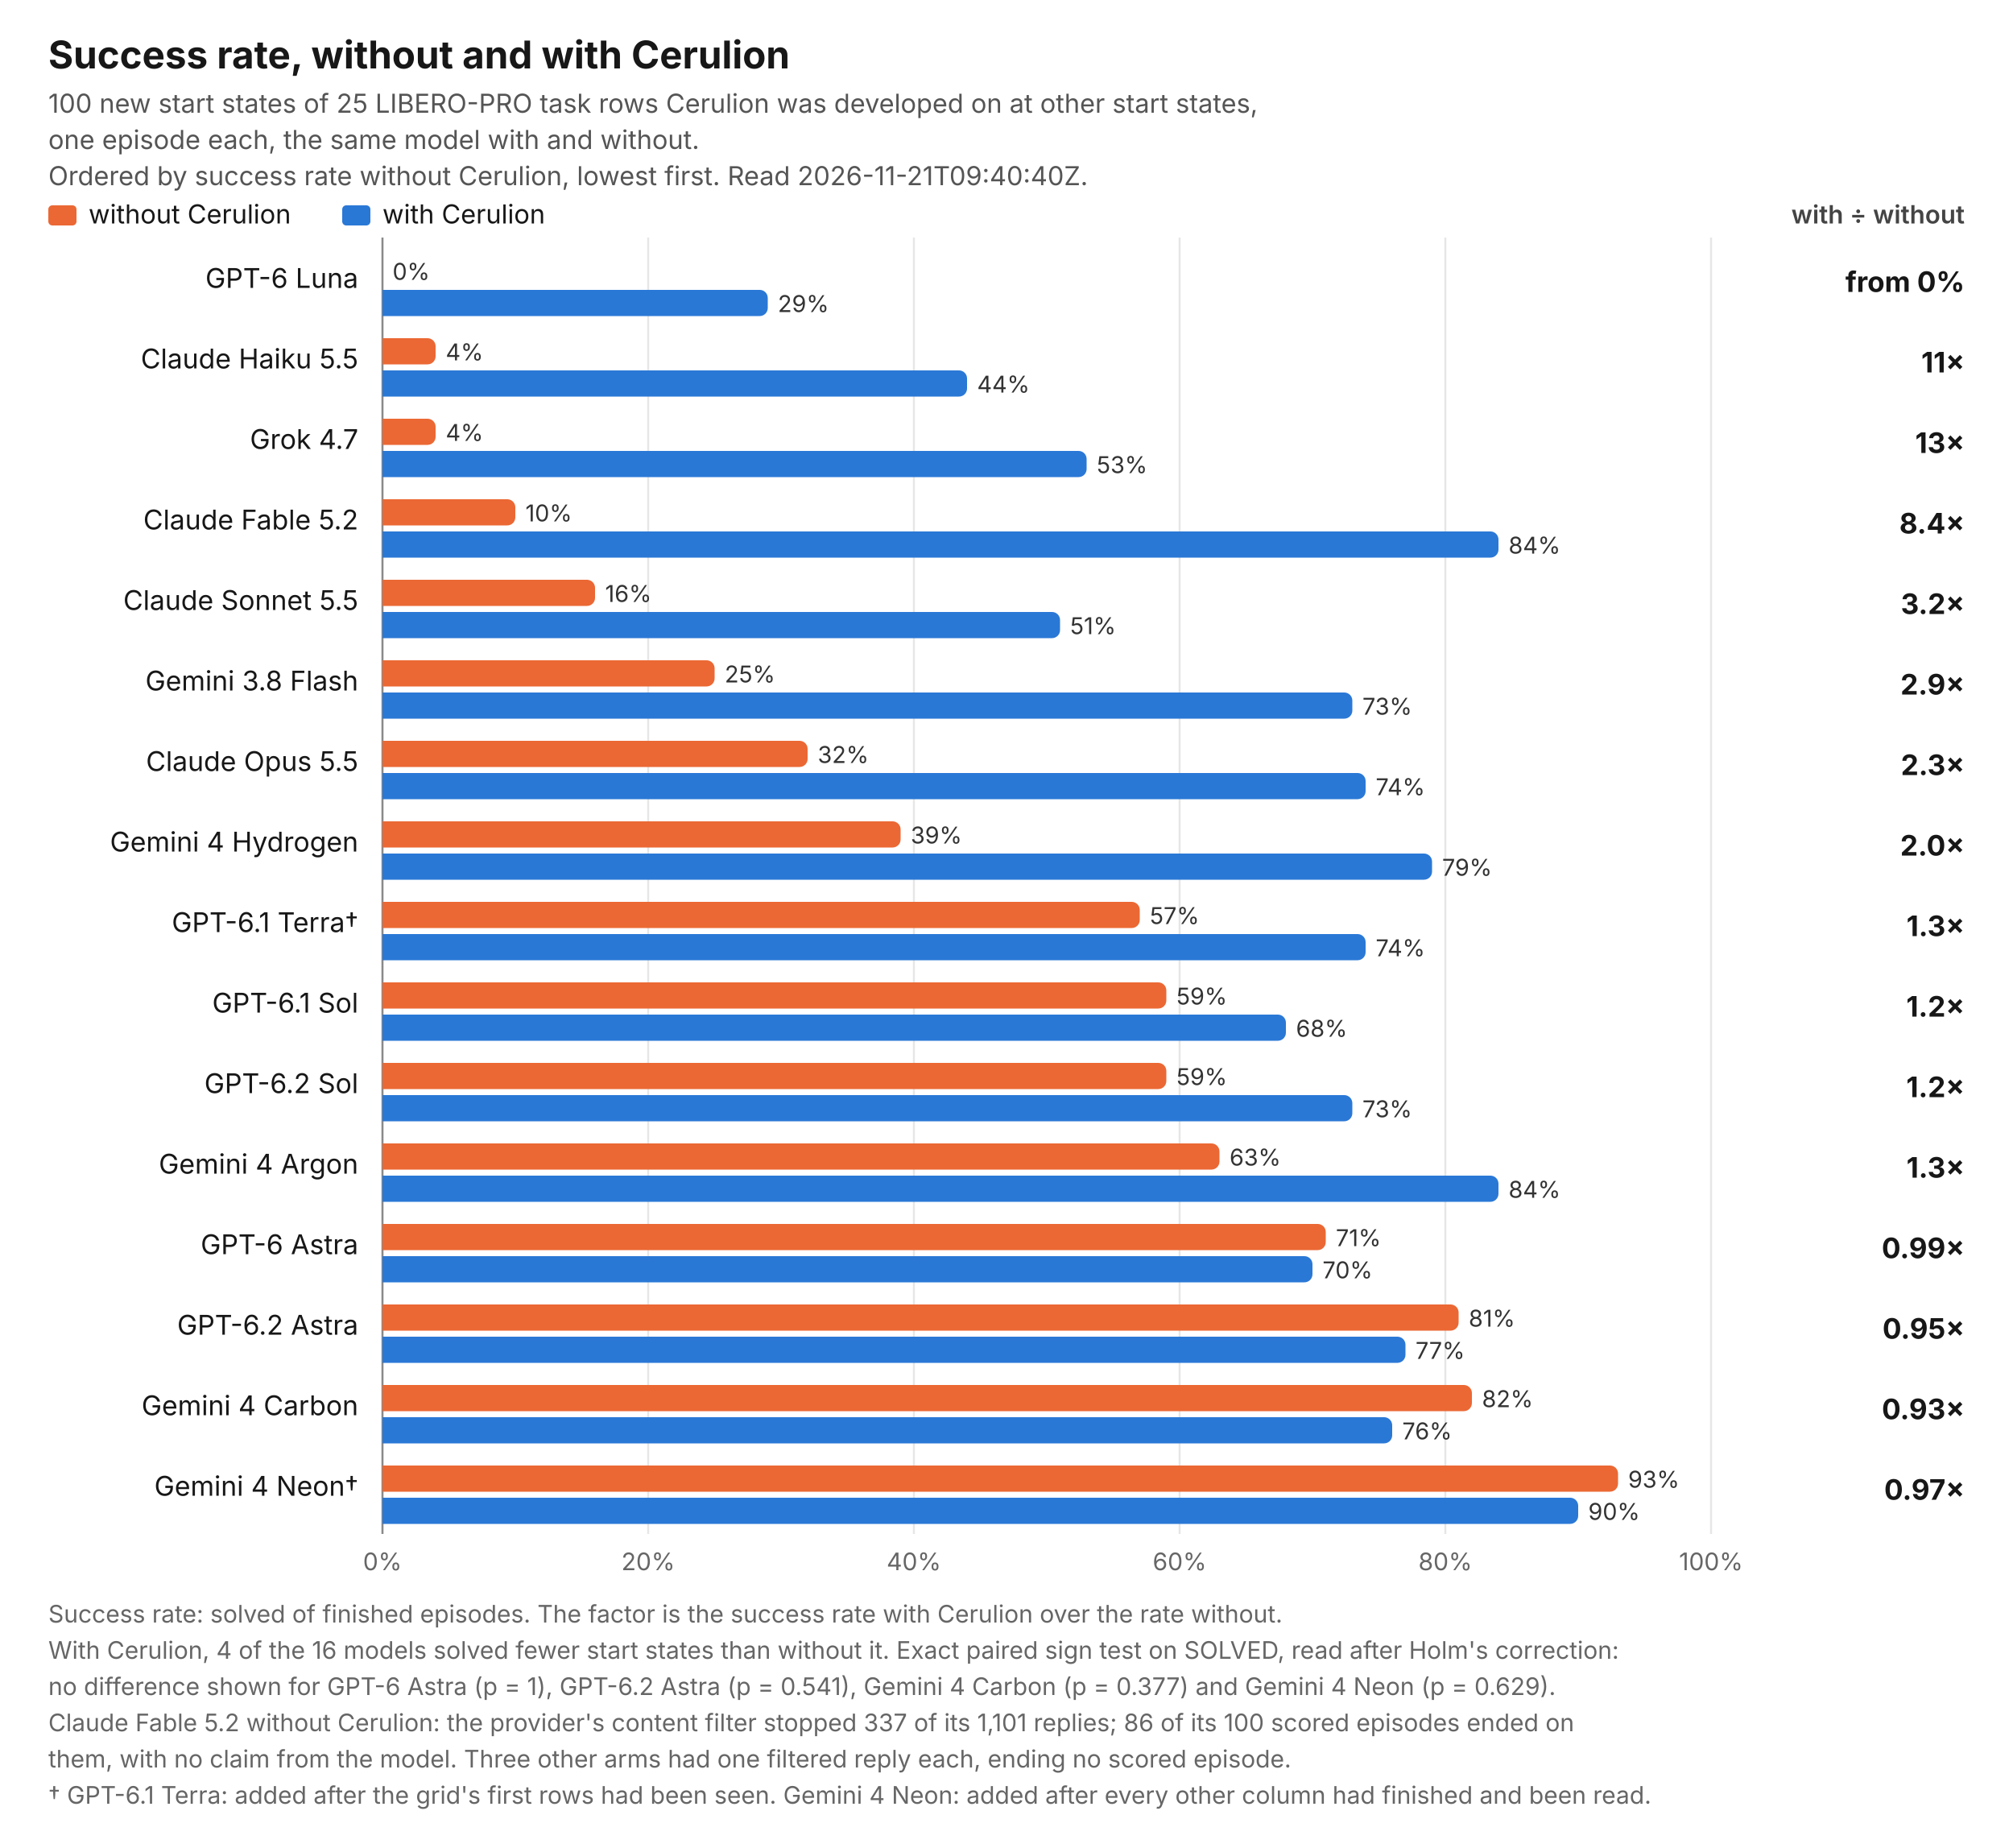
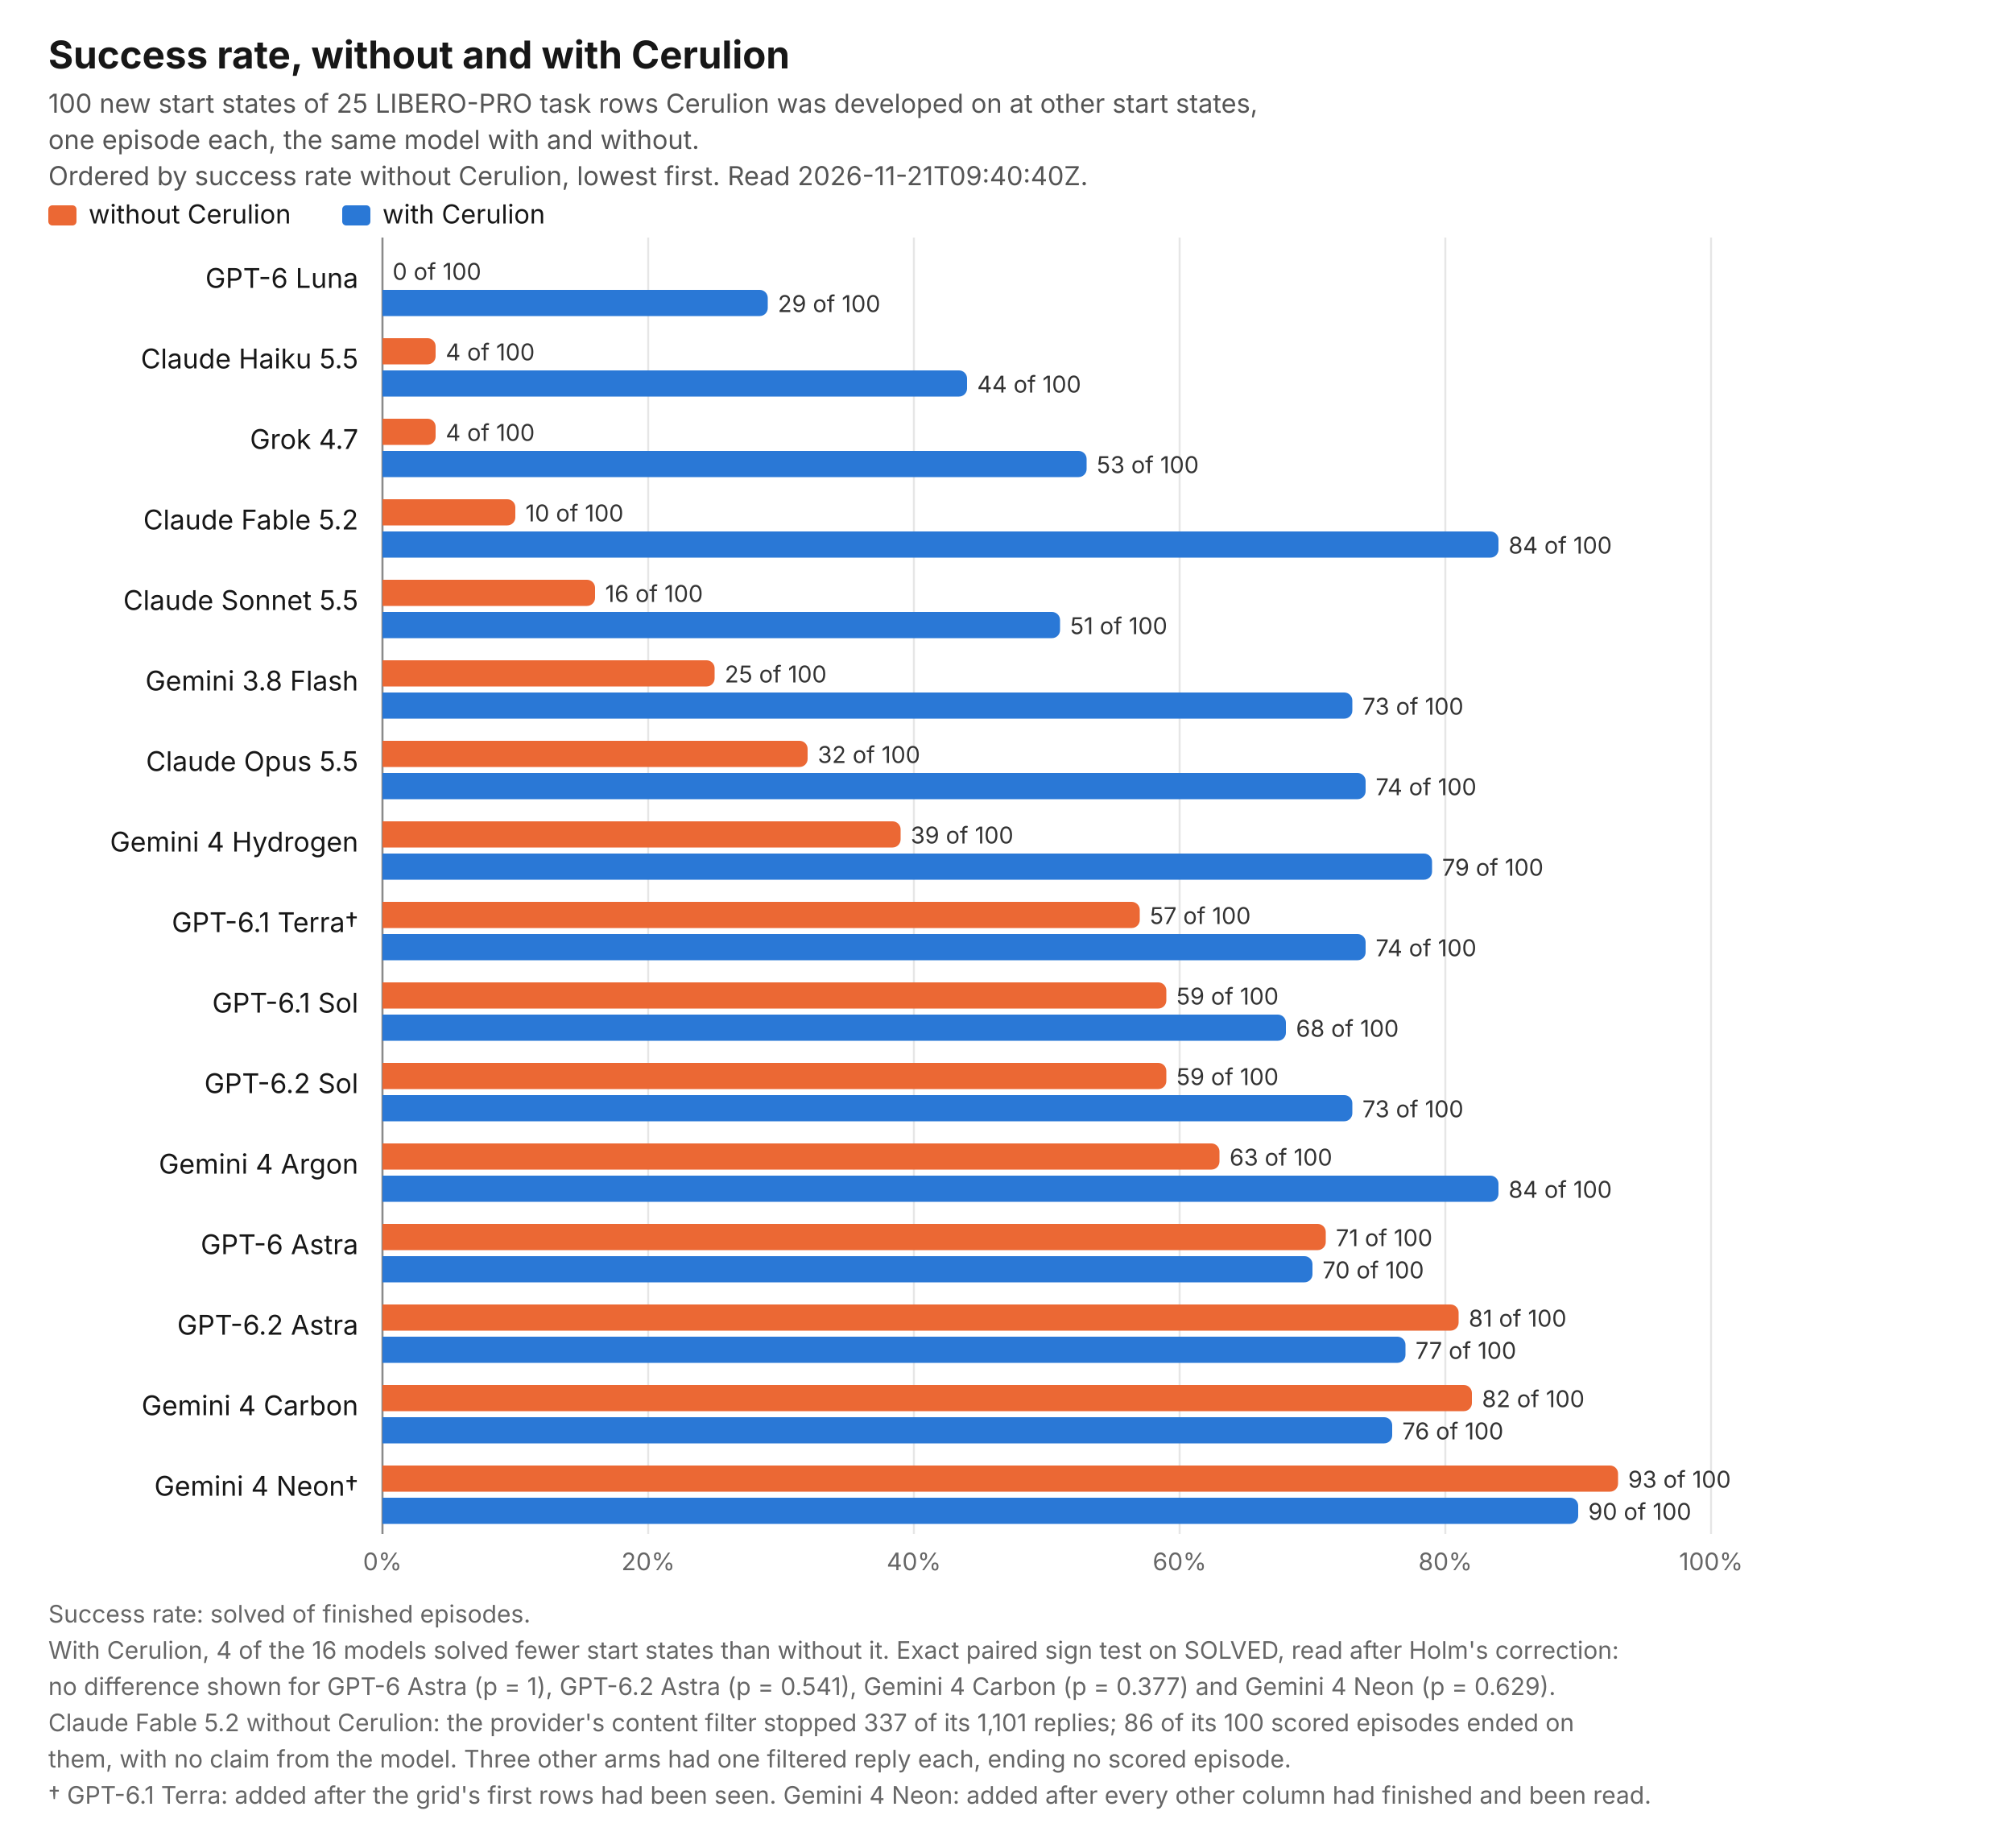
<svg xmlns="http://www.w3.org/2000/svg" viewBox="0 0 1000 918" font-family="system-ui,-apple-system,Segoe UI,sans-serif" role="img" aria-label="Success rate, without and with Cerulion">
  <rect width="1000" height="918" fill="#fff" />
  <text x="24" y="34" font-size="19" font-weight="650" fill="#171717">Success rate, without and with Cerulion</text>
  <text x="24" y="56" font-size="13" fill="#555">100 new start states of 25 LIBERO-PRO task rows Cerulion was developed on at other start states,</text>
  <text x="24" y="74" font-size="13" fill="#555">one episode each, the same model with and without.</text>
  <text x="24" y="92" font-size="13" fill="#555">Ordered by success rate without Cerulion, lowest first. Read 2026-11-21T09:40:40Z.</text>
  <rect x="24" y="102" width="14" height="10" rx="2" fill="#eb6834" />
  <text x="44" y="111" font-size="13" fill="#171717">without Cerulion</text>
  <rect x="170" y="102" width="14" height="10" rx="2" fill="#2a78d6" />
  <text x="190" y="111" font-size="13" fill="#171717">with Cerulion</text>
-   <text x="976" y="111" font-size="12.5" font-weight="600" fill="#444" text-anchor="end">with ÷ without</text>
  <line x1="190.0" y1="118" x2="190.0" y2="762" stroke="#e6e6e6" stroke-width="1" />
  <text x="190.0" y="780" font-size="12" fill="#666" text-anchor="middle">0%</text>
  <line x1="322.0" y1="118" x2="322.0" y2="762" stroke="#e6e6e6" stroke-width="1" />
  <text x="322.0" y="780" font-size="12" fill="#666" text-anchor="middle">20%</text>
  <line x1="454.0" y1="118" x2="454.0" y2="762" stroke="#e6e6e6" stroke-width="1" />
  <text x="454.0" y="780" font-size="12" fill="#666" text-anchor="middle">40%</text>
  <line x1="586.0" y1="118" x2="586.0" y2="762" stroke="#e6e6e6" stroke-width="1" />
  <text x="586.0" y="780" font-size="12" fill="#666" text-anchor="middle">60%</text>
  <line x1="718.0" y1="118" x2="718.0" y2="762" stroke="#e6e6e6" stroke-width="1" />
  <text x="718.0" y="780" font-size="12" fill="#666" text-anchor="middle">80%</text>
  <line x1="850.0" y1="118" x2="850.0" y2="762" stroke="#e6e6e6" stroke-width="1" />
  <text x="850.0" y="780" font-size="12" fill="#666" text-anchor="middle">100%</text>
  <line x1="190.0" y1="118" x2="190.0" y2="762" stroke="#8a8a8a" stroke-width="1" />
  <text x="178" y="143" font-size="13.5" fill="#171717" text-anchor="end">GPT-6 Luna</text>
-   <text x="195.0" y="139" font-size="11.5" fill="#333">0%</text>
+   <text x="195.0" y="139" font-size="11.5" fill="#333">0 of 100</text>
  <path d="M190.0,144 h187.4 a4,4 0 0 1 4,4 v5.0 a4,4 0 0 1 -4,4 h-187.4 z" fill="#2a78d6" />
-   <text x="386.4" y="155" font-size="11.5" fill="#333">29%</text>
-   <text x="976" y="145" font-size="14" font-weight="650" fill="#171717" text-anchor="end">from 0%</text>
+   <text x="386.4" y="155" font-size="11.5" fill="#333">29 of 100</text>
  <text x="178" y="183" font-size="13.5" fill="#171717" text-anchor="end">Claude Haiku 5.5</text>
  <path d="M190.0,168 h22.4 a4,4 0 0 1 4,4 v5.0 a4,4 0 0 1 -4,4 h-22.4 z" fill="#eb6834" />
-   <text x="221.4" y="179" font-size="11.5" fill="#333">4%</text>
+   <text x="221.4" y="179" font-size="11.5" fill="#333">4 of 100</text>
  <path d="M190.0,184 h286.4 a4,4 0 0 1 4,4 v5.0 a4,4 0 0 1 -4,4 h-286.4 z" fill="#2a78d6" />
-   <text x="485.4" y="195" font-size="11.5" fill="#333">44%</text>
-   <text x="976" y="185" font-size="14" font-weight="650" fill="#171717" text-anchor="end">11×</text>
+   <text x="485.4" y="195" font-size="11.5" fill="#333">44 of 100</text>
  <text x="178" y="223" font-size="13.5" fill="#171717" text-anchor="end">Grok 4.7</text>
  <path d="M190.0,208 h22.4 a4,4 0 0 1 4,4 v5.0 a4,4 0 0 1 -4,4 h-22.4 z" fill="#eb6834" />
-   <text x="221.4" y="219" font-size="11.5" fill="#333">4%</text>
+   <text x="221.4" y="219" font-size="11.5" fill="#333">4 of 100</text>
  <path d="M190.0,224 h345.8 a4,4 0 0 1 4,4 v5.0 a4,4 0 0 1 -4,4 h-345.8 z" fill="#2a78d6" />
-   <text x="544.8" y="235" font-size="11.5" fill="#333">53%</text>
-   <text x="976" y="225" font-size="14" font-weight="650" fill="#171717" text-anchor="end">13×</text>
+   <text x="544.8" y="235" font-size="11.5" fill="#333">53 of 100</text>
  <text x="178" y="263" font-size="13.5" fill="#171717" text-anchor="end">Claude Fable 5.2</text>
  <path d="M190.0,248 h62.0 a4,4 0 0 1 4,4 v5.0 a4,4 0 0 1 -4,4 h-62.0 z" fill="#eb6834" />
-   <text x="261.0" y="259" font-size="11.5" fill="#333">10%</text>
+   <text x="261.0" y="259" font-size="11.5" fill="#333">10 of 100</text>
  <path d="M190.0,264 h550.4 a4,4 0 0 1 4,4 v5.0 a4,4 0 0 1 -4,4 h-550.4 z" fill="#2a78d6" />
-   <text x="749.4" y="275" font-size="11.5" fill="#333">84%</text>
-   <text x="976" y="265" font-size="14" font-weight="650" fill="#171717" text-anchor="end">8.4×</text>
+   <text x="749.4" y="275" font-size="11.5" fill="#333">84 of 100</text>
  <text x="178" y="303" font-size="13.5" fill="#171717" text-anchor="end">Claude Sonnet 5.5</text>
  <path d="M190.0,288 h101.6 a4,4 0 0 1 4,4 v5.0 a4,4 0 0 1 -4,4 h-101.6 z" fill="#eb6834" />
-   <text x="300.6" y="299" font-size="11.5" fill="#333">16%</text>
+   <text x="300.6" y="299" font-size="11.5" fill="#333">16 of 100</text>
  <path d="M190.0,304 h332.6 a4,4 0 0 1 4,4 v5.0 a4,4 0 0 1 -4,4 h-332.6 z" fill="#2a78d6" />
-   <text x="531.6" y="315" font-size="11.5" fill="#333">51%</text>
-   <text x="976" y="305" font-size="14" font-weight="650" fill="#171717" text-anchor="end">3.2×</text>
+   <text x="531.6" y="315" font-size="11.5" fill="#333">51 of 100</text>
  <text x="178" y="343" font-size="13.5" fill="#171717" text-anchor="end">Gemini 3.8 Flash</text>
  <path d="M190.0,328 h161.0 a4,4 0 0 1 4,4 v5.0 a4,4 0 0 1 -4,4 h-161.0 z" fill="#eb6834" />
-   <text x="360.0" y="339" font-size="11.5" fill="#333">25%</text>
+   <text x="360.0" y="339" font-size="11.5" fill="#333">25 of 100</text>
  <path d="M190.0,344 h477.8 a4,4 0 0 1 4,4 v5.0 a4,4 0 0 1 -4,4 h-477.8 z" fill="#2a78d6" />
-   <text x="676.8" y="355" font-size="11.5" fill="#333">73%</text>
-   <text x="976" y="345" font-size="14" font-weight="650" fill="#171717" text-anchor="end">2.9×</text>
+   <text x="676.8" y="355" font-size="11.5" fill="#333">73 of 100</text>
  <text x="178" y="383" font-size="13.5" fill="#171717" text-anchor="end">Claude Opus 5.5</text>
  <path d="M190.0,368 h207.2 a4,4 0 0 1 4,4 v5.0 a4,4 0 0 1 -4,4 h-207.2 z" fill="#eb6834" />
-   <text x="406.2" y="379" font-size="11.5" fill="#333">32%</text>
+   <text x="406.2" y="379" font-size="11.5" fill="#333">32 of 100</text>
  <path d="M190.0,384 h484.4 a4,4 0 0 1 4,4 v5.0 a4,4 0 0 1 -4,4 h-484.4 z" fill="#2a78d6" />
-   <text x="683.4" y="395" font-size="11.5" fill="#333">74%</text>
-   <text x="976" y="385" font-size="14" font-weight="650" fill="#171717" text-anchor="end">2.3×</text>
+   <text x="683.4" y="395" font-size="11.5" fill="#333">74 of 100</text>
  <text x="178" y="423" font-size="13.5" fill="#171717" text-anchor="end">Gemini 4 Hydrogen</text>
  <path d="M190.0,408 h253.4 a4,4 0 0 1 4,4 v5.0 a4,4 0 0 1 -4,4 h-253.4 z" fill="#eb6834" />
-   <text x="452.4" y="419" font-size="11.5" fill="#333">39%</text>
+   <text x="452.4" y="419" font-size="11.5" fill="#333">39 of 100</text>
  <path d="M190.0,424 h517.4 a4,4 0 0 1 4,4 v5.0 a4,4 0 0 1 -4,4 h-517.4 z" fill="#2a78d6" />
-   <text x="716.4" y="435" font-size="11.5" fill="#333">79%</text>
-   <text x="976" y="425" font-size="14" font-weight="650" fill="#171717" text-anchor="end">2.0×</text>
+   <text x="716.4" y="435" font-size="11.5" fill="#333">79 of 100</text>
  <text x="178" y="463" font-size="13.5" fill="#171717" text-anchor="end">GPT-6.1 Terra†</text>
  <path d="M190.0,448 h372.2 a4,4 0 0 1 4,4 v5.0 a4,4 0 0 1 -4,4 h-372.2 z" fill="#eb6834" />
-   <text x="571.2" y="459" font-size="11.5" fill="#333">57%</text>
+   <text x="571.2" y="459" font-size="11.5" fill="#333">57 of 100</text>
  <path d="M190.0,464 h484.4 a4,4 0 0 1 4,4 v5.0 a4,4 0 0 1 -4,4 h-484.4 z" fill="#2a78d6" />
-   <text x="683.4" y="475" font-size="11.5" fill="#333">74%</text>
-   <text x="976" y="465" font-size="14" font-weight="650" fill="#171717" text-anchor="end">1.3×</text>
+   <text x="683.4" y="475" font-size="11.5" fill="#333">74 of 100</text>
  <text x="178" y="503" font-size="13.5" fill="#171717" text-anchor="end">GPT-6.1 Sol</text>
  <path d="M190.0,488 h385.4 a4,4 0 0 1 4,4 v5.0 a4,4 0 0 1 -4,4 h-385.4 z" fill="#eb6834" />
-   <text x="584.4" y="499" font-size="11.5" fill="#333">59%</text>
+   <text x="584.4" y="499" font-size="11.5" fill="#333">59 of 100</text>
  <path d="M190.0,504 h444.8 a4,4 0 0 1 4,4 v5.0 a4,4 0 0 1 -4,4 h-444.8 z" fill="#2a78d6" />
-   <text x="643.8" y="515" font-size="11.5" fill="#333">68%</text>
-   <text x="976" y="505" font-size="14" font-weight="650" fill="#171717" text-anchor="end">1.2×</text>
+   <text x="643.8" y="515" font-size="11.5" fill="#333">68 of 100</text>
  <text x="178" y="543" font-size="13.5" fill="#171717" text-anchor="end">GPT-6.2 Sol</text>
  <path d="M190.0,528 h385.4 a4,4 0 0 1 4,4 v5.0 a4,4 0 0 1 -4,4 h-385.4 z" fill="#eb6834" />
-   <text x="584.4" y="539" font-size="11.5" fill="#333">59%</text>
+   <text x="584.4" y="539" font-size="11.5" fill="#333">59 of 100</text>
  <path d="M190.0,544 h477.8 a4,4 0 0 1 4,4 v5.0 a4,4 0 0 1 -4,4 h-477.8 z" fill="#2a78d6" />
-   <text x="676.8" y="555" font-size="11.5" fill="#333">73%</text>
-   <text x="976" y="545" font-size="14" font-weight="650" fill="#171717" text-anchor="end">1.2×</text>
+   <text x="676.8" y="555" font-size="11.5" fill="#333">73 of 100</text>
  <text x="178" y="583" font-size="13.5" fill="#171717" text-anchor="end">Gemini 4 Argon</text>
  <path d="M190.0,568 h411.8 a4,4 0 0 1 4,4 v5.0 a4,4 0 0 1 -4,4 h-411.8 z" fill="#eb6834" />
-   <text x="610.8" y="579" font-size="11.5" fill="#333">63%</text>
+   <text x="610.8" y="579" font-size="11.5" fill="#333">63 of 100</text>
  <path d="M190.0,584 h550.4 a4,4 0 0 1 4,4 v5.0 a4,4 0 0 1 -4,4 h-550.4 z" fill="#2a78d6" />
-   <text x="749.4" y="595" font-size="11.5" fill="#333">84%</text>
-   <text x="976" y="585" font-size="14" font-weight="650" fill="#171717" text-anchor="end">1.3×</text>
+   <text x="749.4" y="595" font-size="11.5" fill="#333">84 of 100</text>
  <text x="178" y="623" font-size="13.5" fill="#171717" text-anchor="end">GPT-6 Astra</text>
  <path d="M190.0,608 h464.6 a4,4 0 0 1 4,4 v5.0 a4,4 0 0 1 -4,4 h-464.6 z" fill="#eb6834" />
-   <text x="663.6" y="619" font-size="11.5" fill="#333">71%</text>
+   <text x="663.6" y="619" font-size="11.5" fill="#333">71 of 100</text>
  <path d="M190.0,624 h458.0 a4,4 0 0 1 4,4 v5.0 a4,4 0 0 1 -4,4 h-458.0 z" fill="#2a78d6" />
-   <text x="657.0" y="635" font-size="11.5" fill="#333">70%</text>
-   <text x="976" y="625" font-size="14" font-weight="650" fill="#171717" text-anchor="end">0.99×</text>
+   <text x="657.0" y="635" font-size="11.5" fill="#333">70 of 100</text>
  <text x="178" y="663" font-size="13.5" fill="#171717" text-anchor="end">GPT-6.2 Astra</text>
  <path d="M190.0,648 h530.6 a4,4 0 0 1 4,4 v5.0 a4,4 0 0 1 -4,4 h-530.6 z" fill="#eb6834" />
-   <text x="729.6" y="659" font-size="11.5" fill="#333">81%</text>
+   <text x="729.6" y="659" font-size="11.5" fill="#333">81 of 100</text>
  <path d="M190.0,664 h504.2 a4,4 0 0 1 4,4 v5.0 a4,4 0 0 1 -4,4 h-504.2 z" fill="#2a78d6" />
-   <text x="703.2" y="675" font-size="11.5" fill="#333">77%</text>
-   <text x="976" y="665" font-size="14" font-weight="650" fill="#171717" text-anchor="end">0.95×</text>
+   <text x="703.2" y="675" font-size="11.5" fill="#333">77 of 100</text>
  <text x="178" y="703" font-size="13.5" fill="#171717" text-anchor="end">Gemini 4 Carbon</text>
  <path d="M190.0,688 h537.2 a4,4 0 0 1 4,4 v5.0 a4,4 0 0 1 -4,4 h-537.2 z" fill="#eb6834" />
-   <text x="736.2" y="699" font-size="11.5" fill="#333">82%</text>
+   <text x="736.2" y="699" font-size="11.5" fill="#333">82 of 100</text>
  <path d="M190.0,704 h497.6 a4,4 0 0 1 4,4 v5.0 a4,4 0 0 1 -4,4 h-497.6 z" fill="#2a78d6" />
-   <text x="696.6" y="715" font-size="11.5" fill="#333">76%</text>
-   <text x="976" y="705" font-size="14" font-weight="650" fill="#171717" text-anchor="end">0.93×</text>
+   <text x="696.6" y="715" font-size="11.5" fill="#333">76 of 100</text>
  <text x="178" y="743" font-size="13.5" fill="#171717" text-anchor="end">Gemini 4 Neon†</text>
  <path d="M190.0,728 h609.8 a4,4 0 0 1 4,4 v5.0 a4,4 0 0 1 -4,4 h-609.8 z" fill="#eb6834" />
-   <text x="808.8" y="739" font-size="11.5" fill="#333">93%</text>
+   <text x="808.8" y="739" font-size="11.5" fill="#333">93 of 100</text>
  <path d="M190.0,744 h590.0 a4,4 0 0 1 4,4 v5.0 a4,4 0 0 1 -4,4 h-590.0 z" fill="#2a78d6" />
-   <text x="789.0" y="755" font-size="11.5" fill="#333">90%</text>
-   <text x="976" y="745" font-size="14" font-weight="650" fill="#171717" text-anchor="end">0.97×</text>
-   <text x="24" y="806" font-size="12" fill="#666">Success rate: solved of finished episodes. The factor is the success rate with Cerulion over the rate without.</text>
+   <text x="789.0" y="755" font-size="11.5" fill="#333">90 of 100</text>
+   <text x="24" y="806" font-size="12" fill="#666">Success rate: solved of finished episodes.</text>
  <text x="24" y="824" font-size="12" fill="#666">With Cerulion, 4 of the 16 models solved fewer start states than without it. Exact paired sign test on SOLVED, read after Holm's correction:</text>
  <text x="24" y="842" font-size="12" fill="#666">no difference shown for GPT-6 Astra (p = 1), GPT-6.2 Astra (p = 0.541), Gemini 4 Carbon (p = 0.377) and Gemini 4 Neon (p = 0.629).</text>
  <text x="24" y="860" font-size="12" fill="#666">Claude Fable 5.2 without Cerulion: the provider's content filter stopped 337 of its 1,101 replies; 86 of its 100 scored episodes ended on</text>
  <text x="24" y="878" font-size="12" fill="#666">them, with no claim from the model. Three other arms had one filtered reply each, ending no scored episode.</text>
  <text x="24" y="896" font-size="12" fill="#666">† GPT-6.1 Terra: added after the grid's first rows had been seen. Gemini 4 Neon: added after every other column had finished and been read.</text>
</svg>
